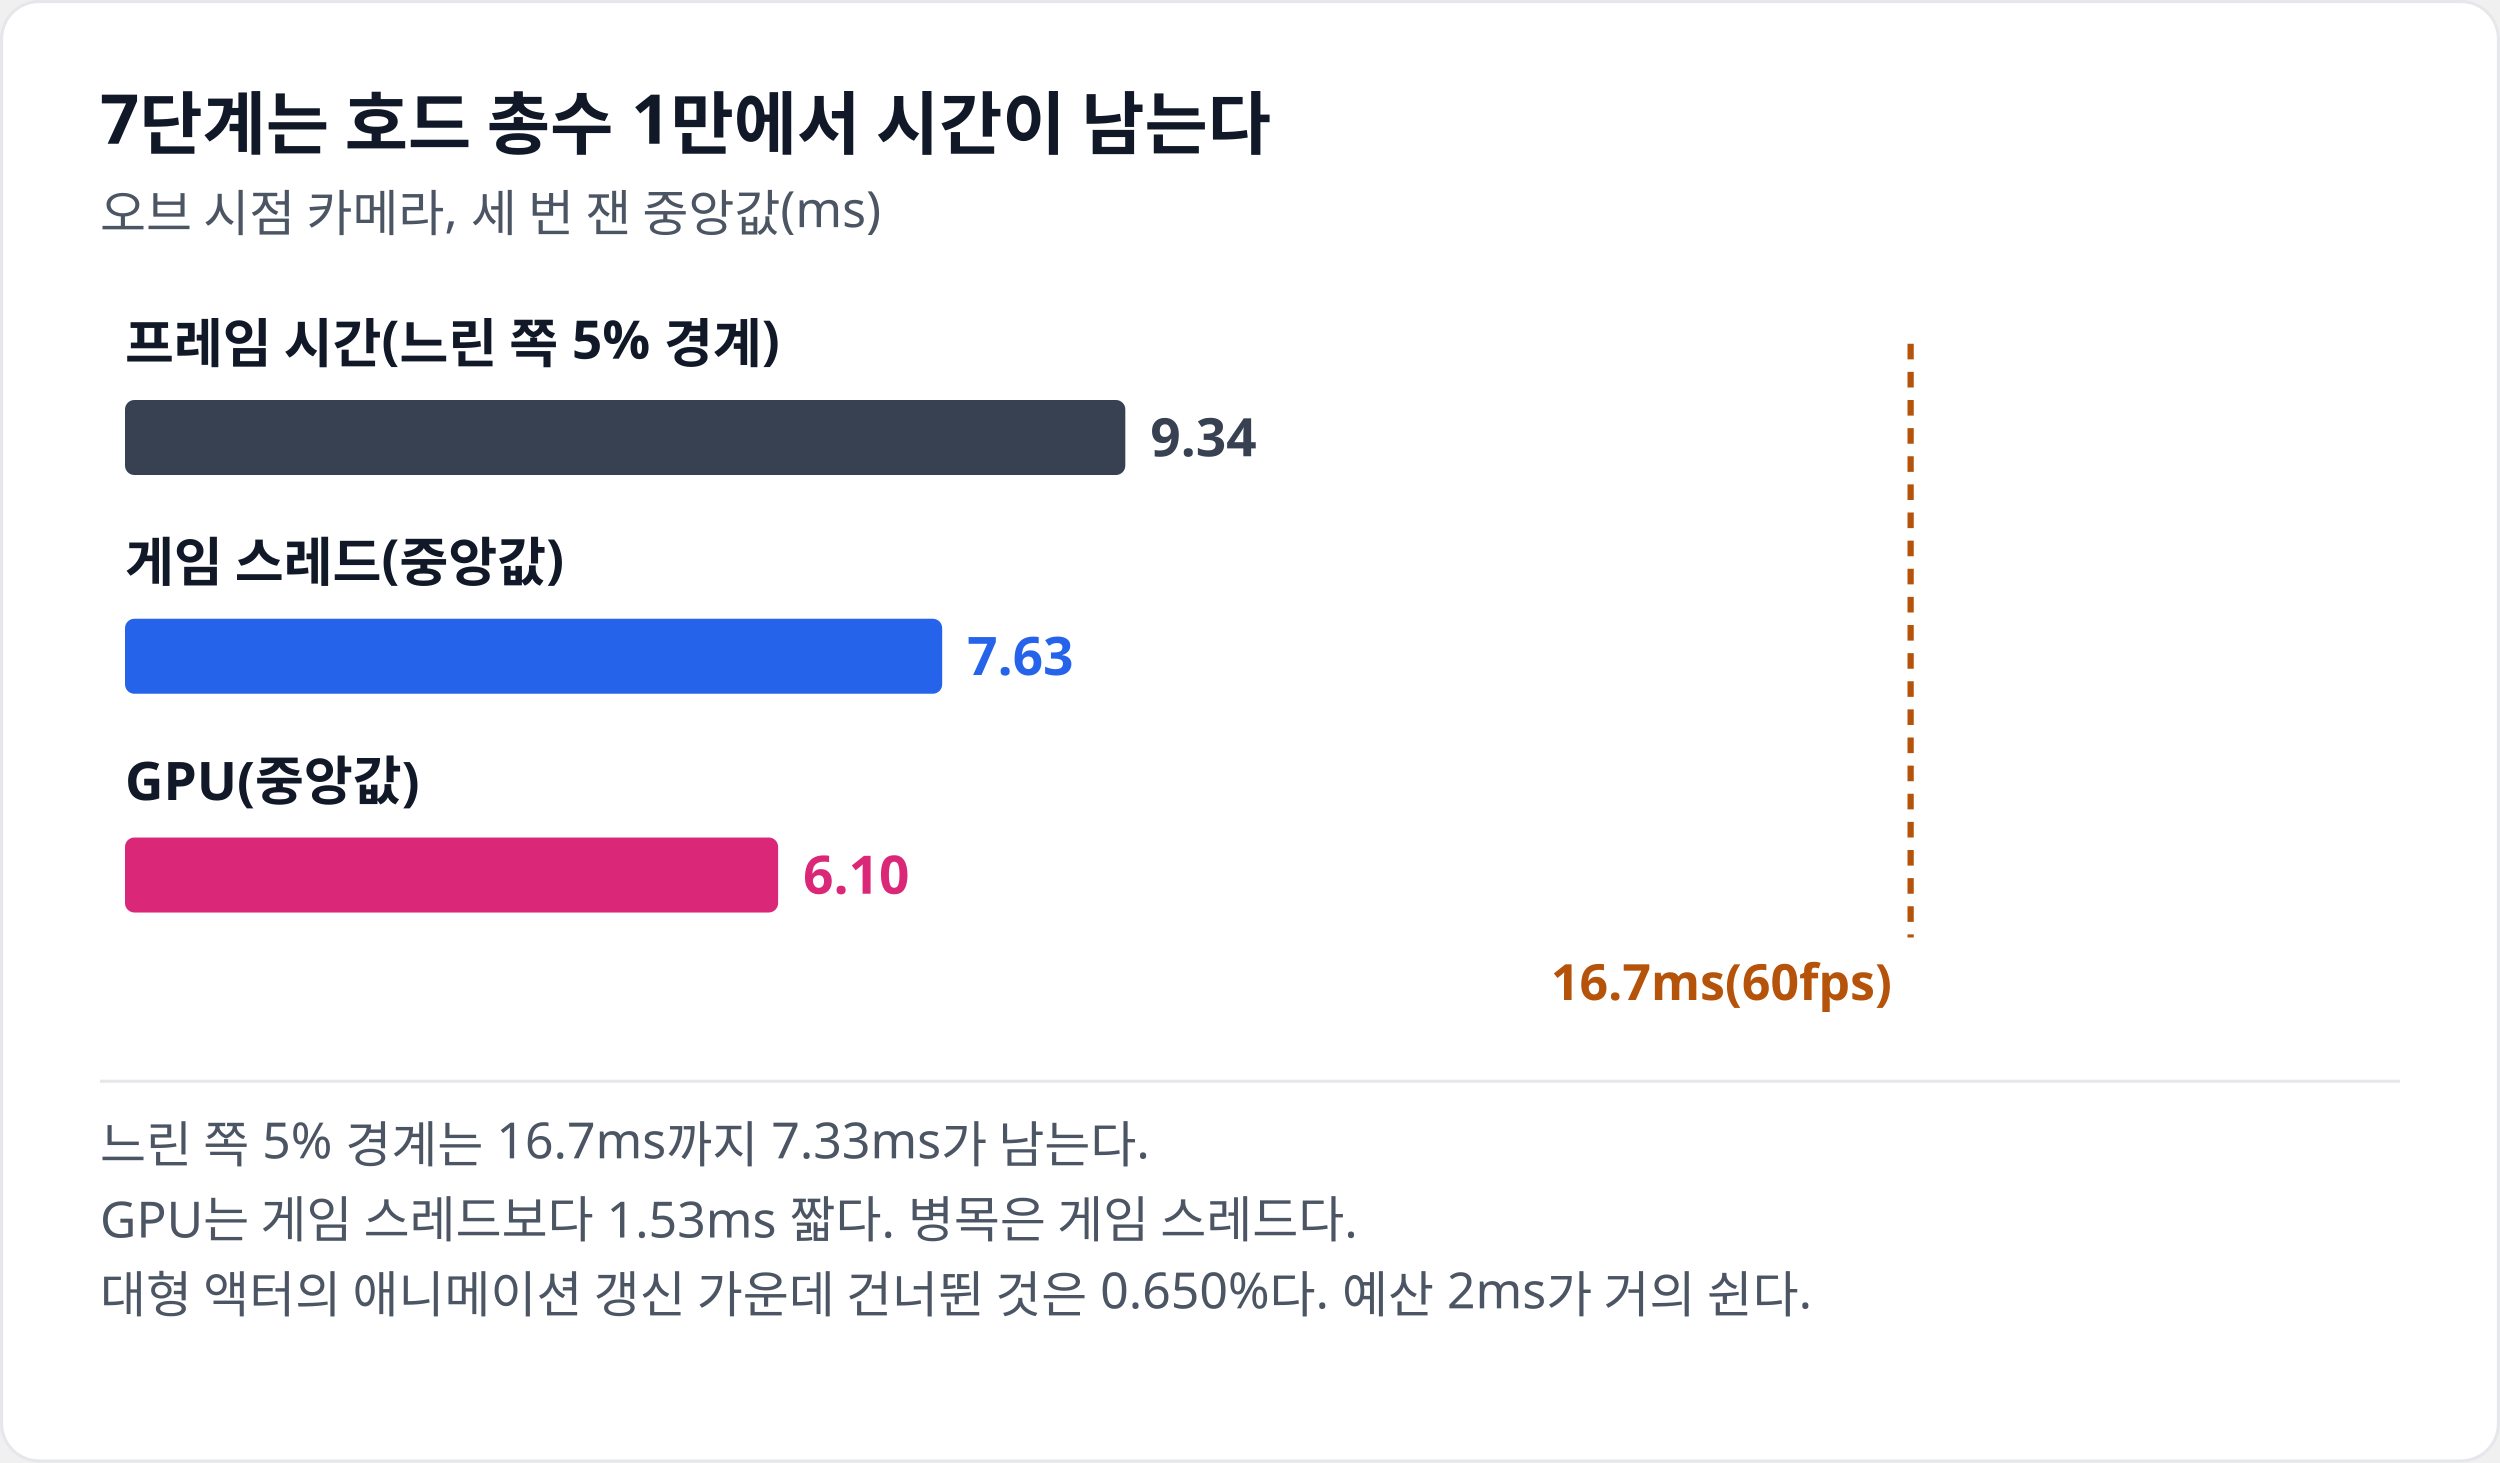
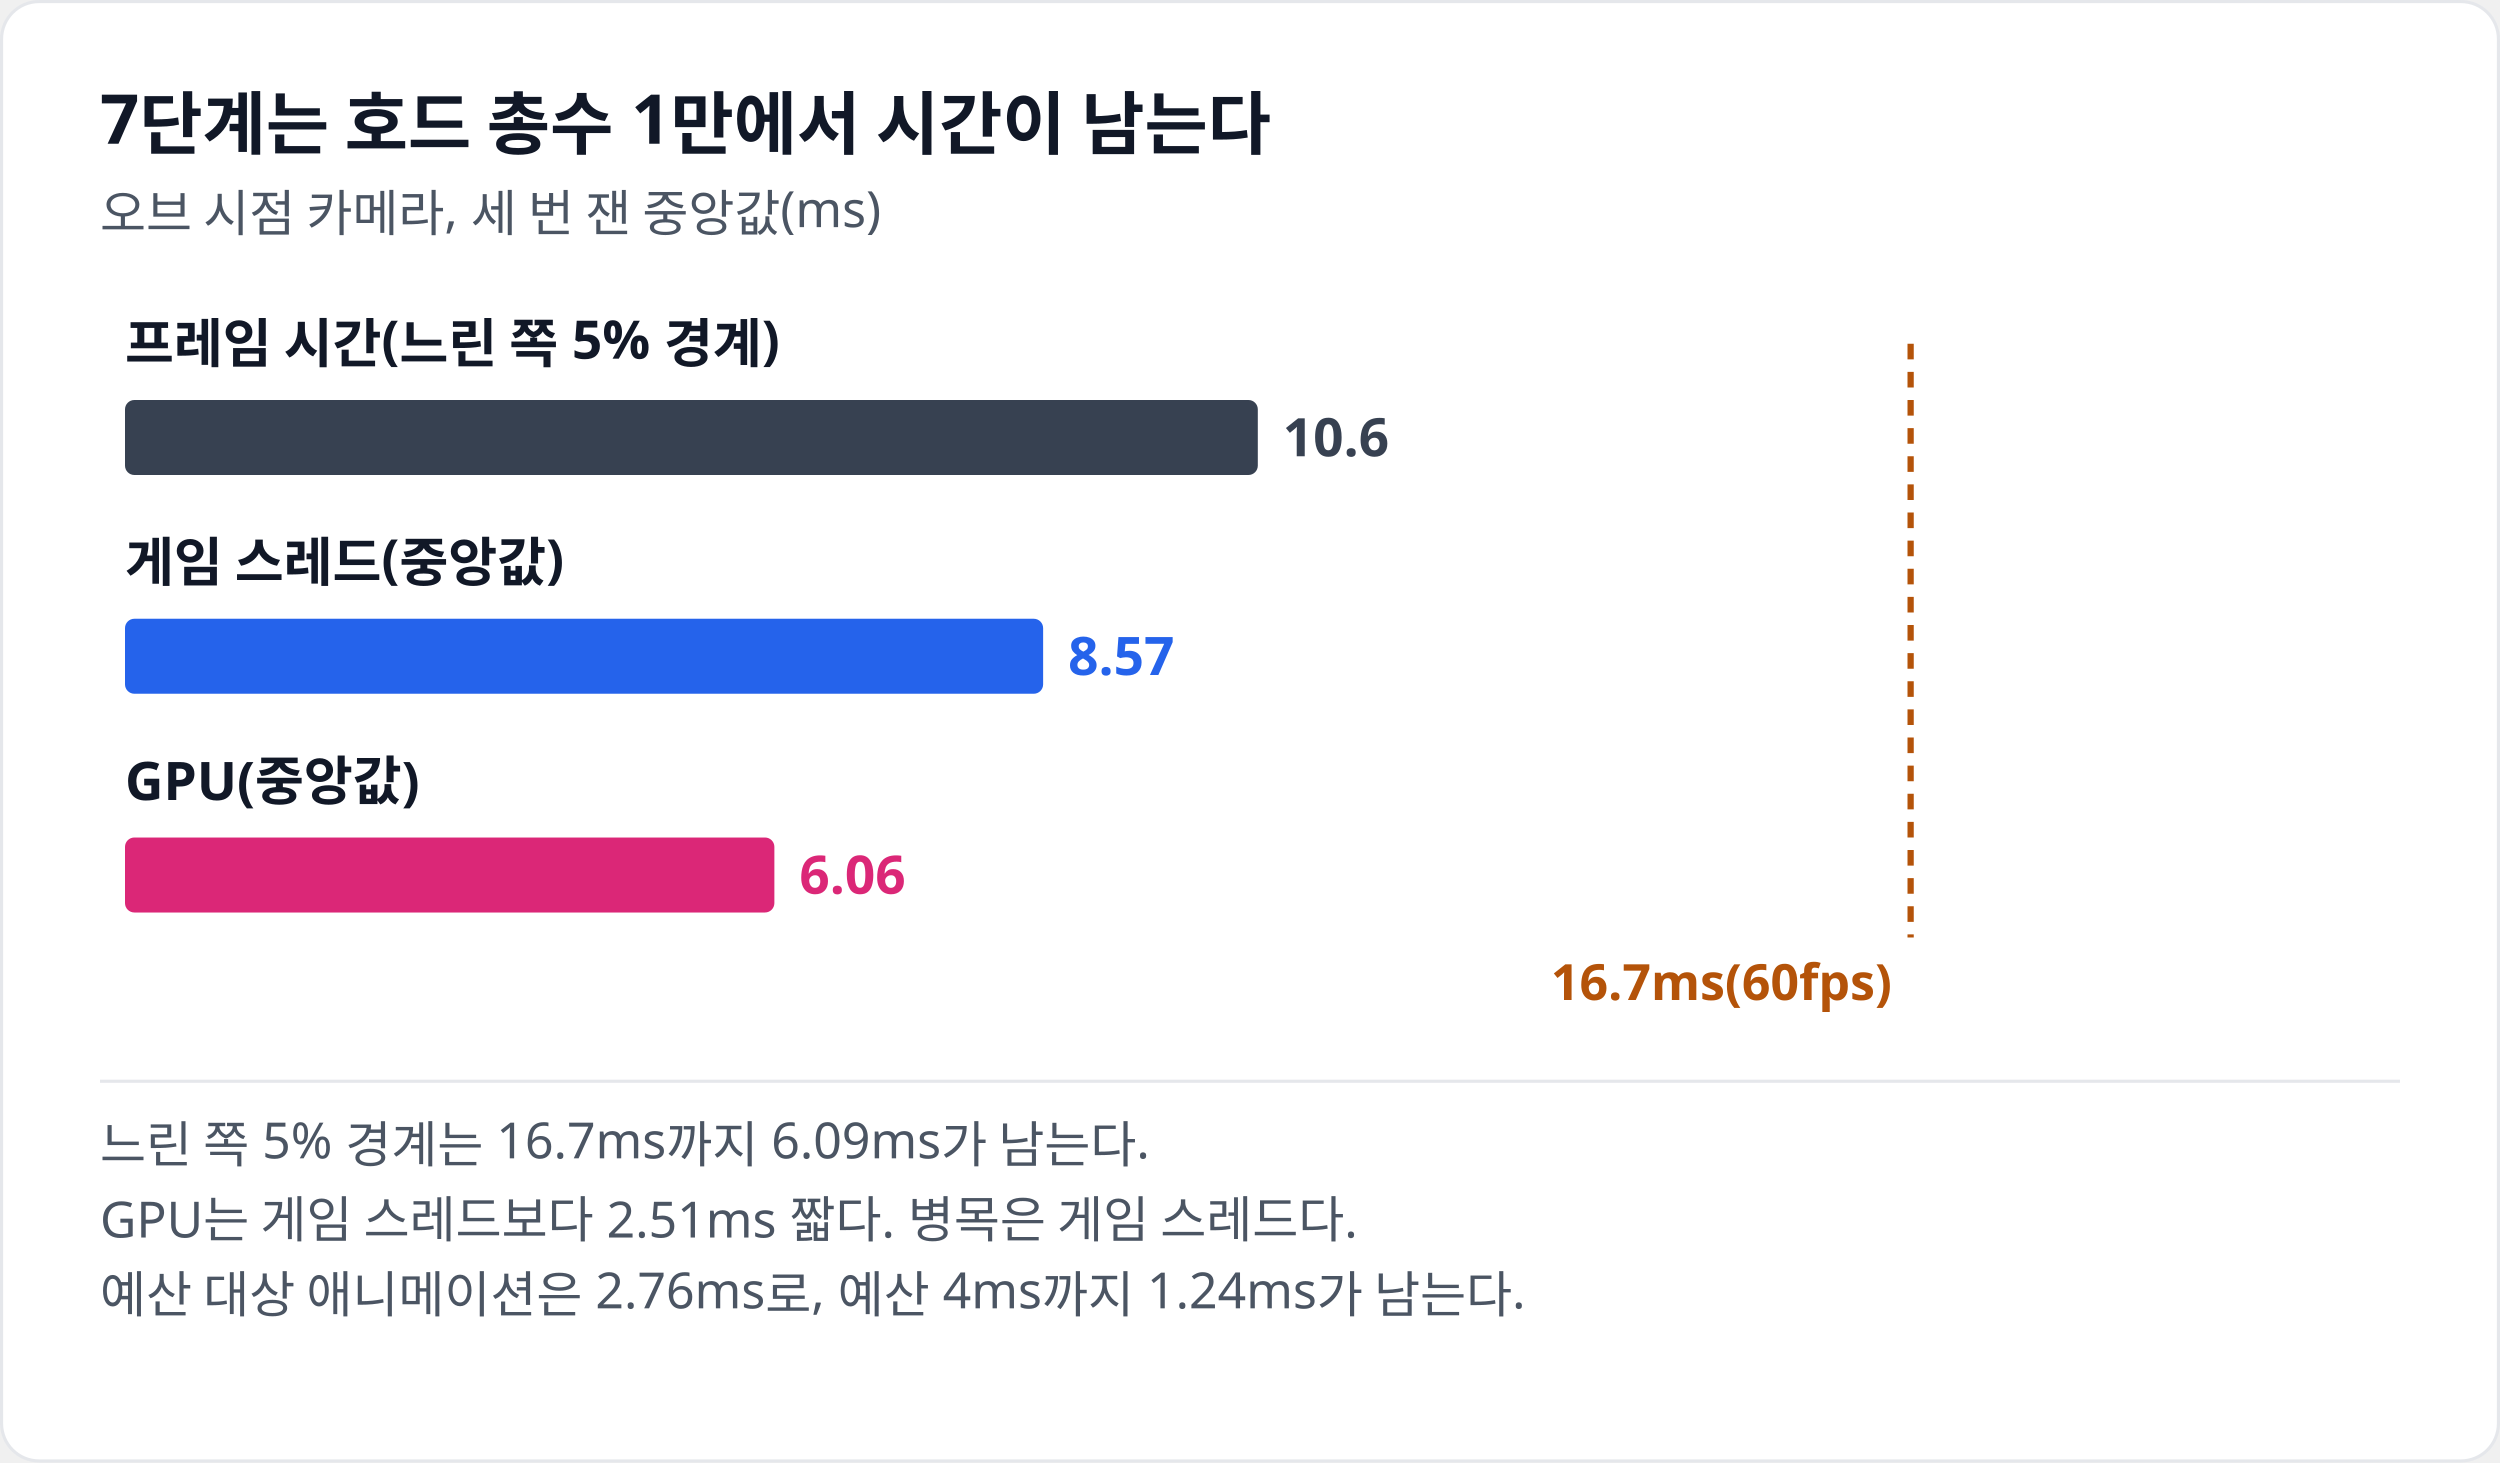
<svg xmlns="http://www.w3.org/2000/svg" width="800" height="468" viewBox="0 0 800 468" font-family="Malgun Gothic, Apple SD Gothic Neo, Noto Sans KR, Segoe UI, sans-serif" font-size="16" fill="#111827">
  <rect x="0.5" y="0.5" width="799" height="467" rx="12" fill="#ffffff" stroke="#e5e7eb" />
  <text x="32" y="46" font-size="22" font-weight="700">7단계는 호드 총수 1만에서 시간이 남는다</text>
  <text x="32" y="74" font-size="16" fill="#4b5563">오브 시점 카메라, 세 번 잰 중앙값(ms)</text>
  <text x="40" y="116" font-size="17" font-weight="700">프레임 시간(느린 쪽 5% 경계)</text>
-   <rect x="40" y="128" width="320.1" height="24" rx="3" fill="#374151" />
-   <text x="368.1" y="146" font-size="17" font-weight="700" fill="#374151">9.34</text>
+   <rect x="40" y="128" width="362.5" height="24" rx="3" fill="#374151" />
+   <text x="410.5" y="146" font-size="17" font-weight="700" fill="#374151">10.6</text>
  <text x="40" y="186" font-size="17" font-weight="700">게임 스레드(중앙값)</text>
-   <rect x="40" y="198" width="261.5" height="24" rx="3" fill="#2563eb" />
-   <text x="309.5" y="216" font-size="17" font-weight="700" fill="#2563eb">7.63</text>
+   <rect x="40" y="198" width="293.8" height="24" rx="3" fill="#2563eb" />
+   <text x="341.8" y="216" font-size="17" font-weight="700" fill="#2563eb">8.57</text>
  <text x="40" y="256" font-size="17" font-weight="700">GPU(중앙값)</text>
-   <rect x="40" y="268" width="209.0" height="24" rx="3" fill="#db2777" />
-   <text x="257.0" y="286" font-size="17" font-weight="700" fill="#db2777">6.10</text>
+   <rect x="40" y="268" width="207.8" height="24" rx="3" fill="#db2777" />
+   <text x="255.8" y="286" font-size="17" font-weight="700" fill="#db2777">6.06</text>
  <line x1="611.4" y1="110" x2="611.4" y2="300" stroke="#b45309" stroke-width="2" stroke-dasharray="5 4" />
  <text x="605.4" y="320" text-anchor="end" font-size="16" font-weight="700" fill="#b45309">16.7ms(60fps)</text>
  <line x1="32" y1="346" x2="768" y2="346" stroke="#e5e7eb" />
-   <text x="32" y="372" font-size="16" fill="#4b5563">느린 쪽 5% 경계는 16.7ms까지 7.33ms가 남는다.</text>
-   <text x="32" y="396" font-size="16" fill="#4b5563">GPU는 게임 스레드보다 1.53ms 짧다. 병목은 게임 스레드다.</text>
-   <text x="32" y="420" font-size="16" fill="#4b5563">대형 액터의 애니메이션 갱신 가운데 건너뛴 것은 0.650%다. 예산 2ms가 거의 쉰다.</text>
+   <text x="32" y="372" font-size="16" fill="#4b5563">느린 쪽 5% 경계는 16.7ms까지 6.09ms가 남는다.</text>
+   <text x="32" y="396" font-size="16" fill="#4b5563">GPU는 게임 스레드보다 2.51ms 짧다. 병목은 게임 스레드다.</text>
+   <text x="32" y="420" font-size="16" fill="#4b5563">예산 대상 애니메이션은 2.76ms로, 예산 4ms까지 1.24ms가 남는다.</text>
</svg>
